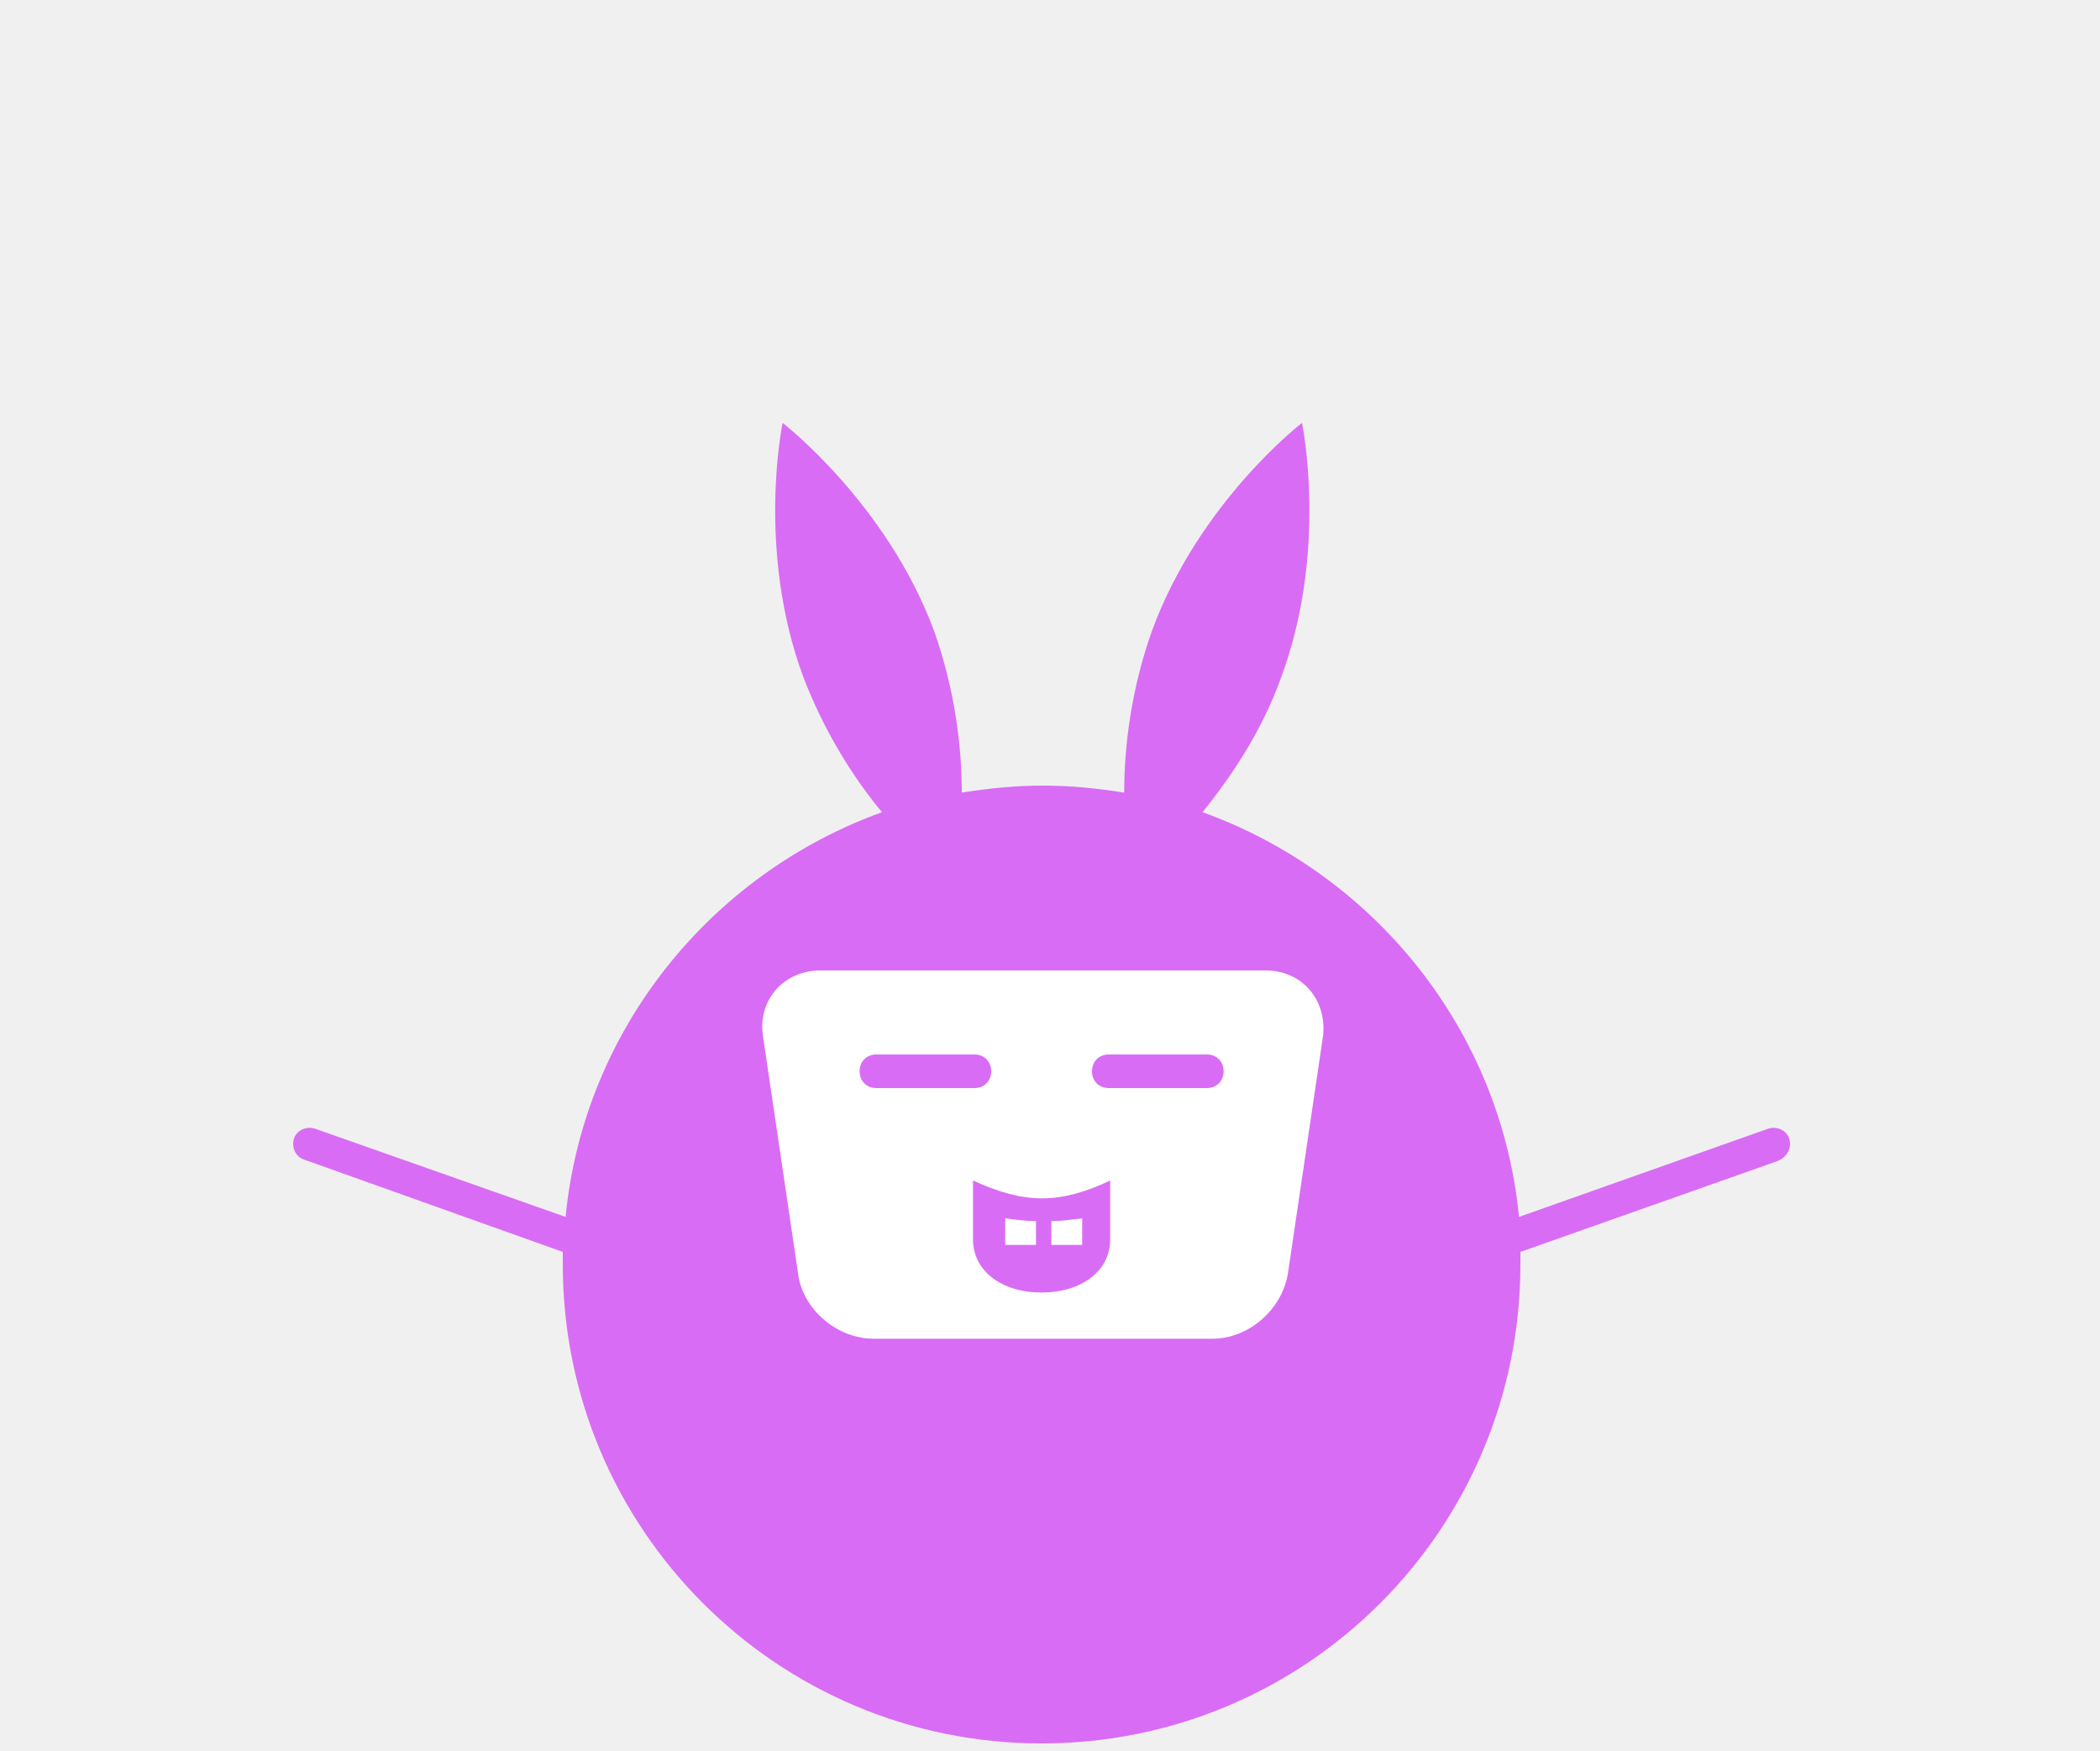
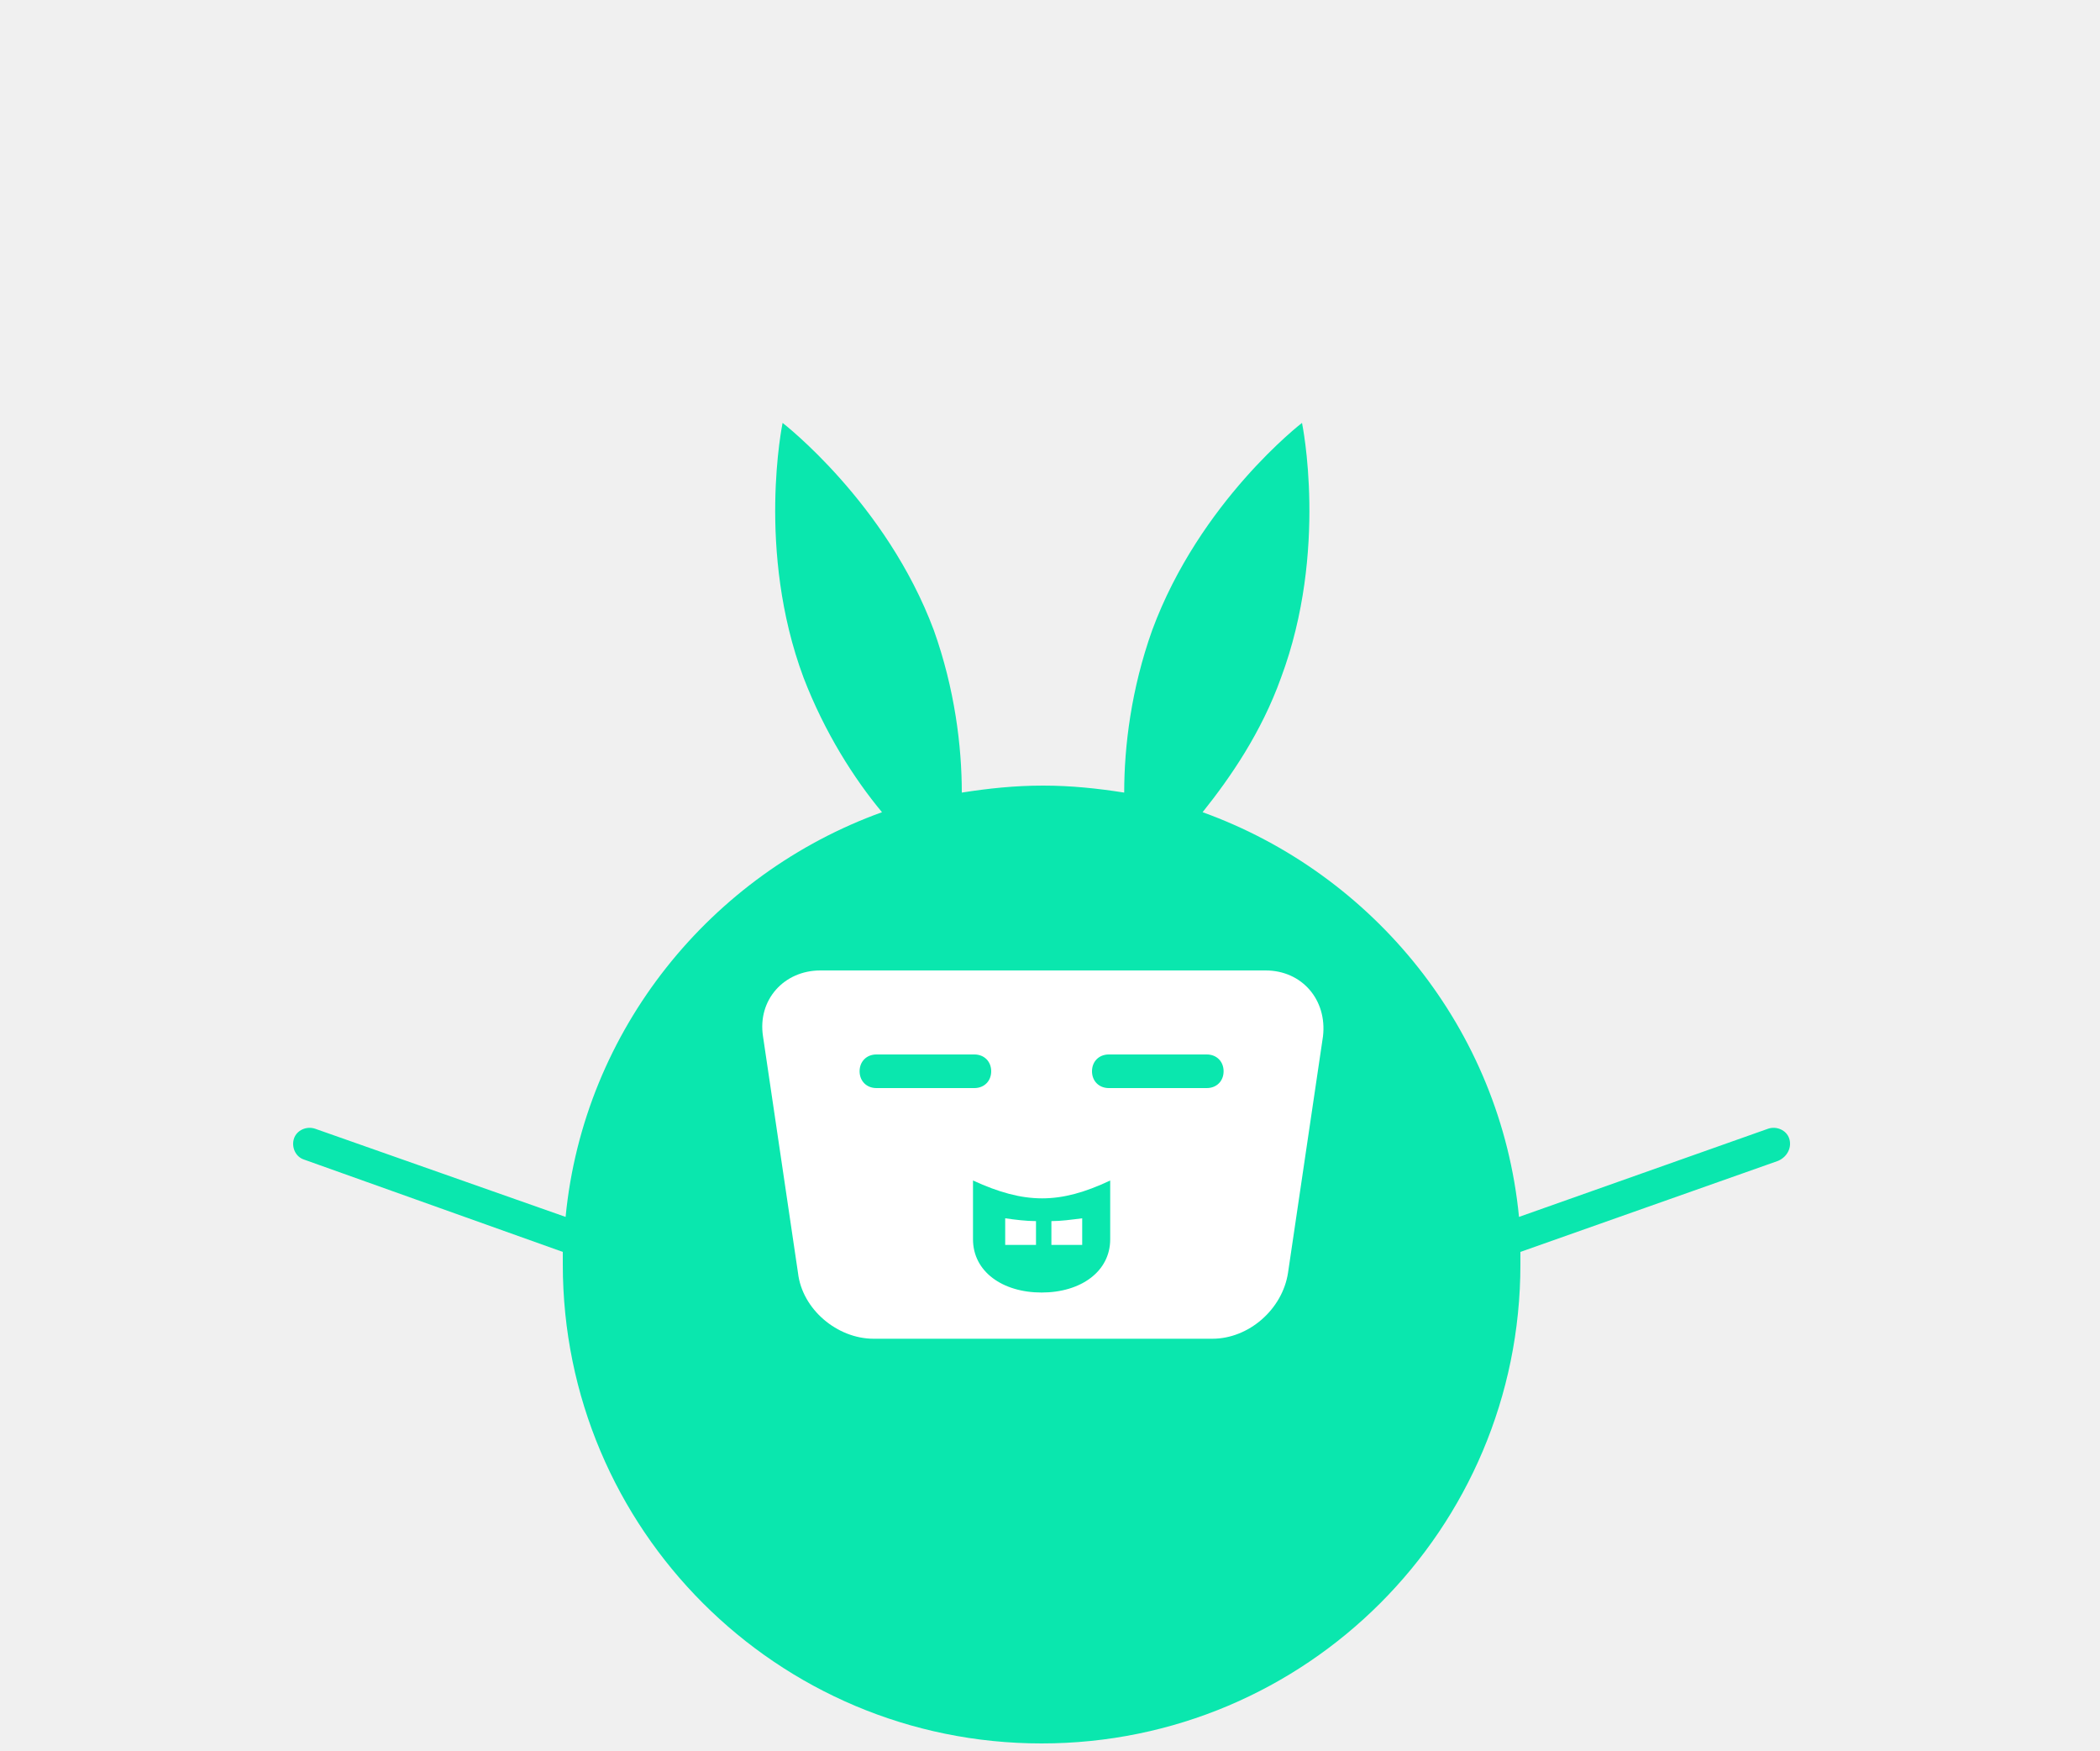
<svg xmlns="http://www.w3.org/2000/svg" version="1.1" x="0px" y="0px" viewBox="0 0 150 125" style="enable-background:new 0 0 150 125;" xml:space="preserve">
  <style type="text/css">
- 	.st0{fill:#D96CF4;}
- 	.st1{fill:#FFFFFF;}
+ 	.st0{fill:#0ae7ae;}
+ 	.st1{fill:#ffffff;}
</style>
  <path class="st0" d="M127.8,81.3c-0.2-0.6-0.9-0.9-1.5-0.7l-17.8,6.3C107.2,73.5,98.1,62.4,85.9,58c2-2.5,4.2-5.7,5.6-9.6  c3.4-9.1,1.5-18.2,1.5-18.2S85.7,35.8,82.3,45c-1.5,4.2-2,8.3-2,11.6c-1.9-0.3-3.8-0.5-5.8-0.5c-2,0-3.9,0.2-5.8,0.5  c0-3.3-0.5-7.4-2-11.6c-3.4-9.1-10.8-14.8-10.8-14.8s-1.9,9.1,1.5,18.2c1.5,3.9,3.6,7.2,5.6,9.6c-12.2,4.4-21.3,15.5-22.6,28.9  l-17.9-6.3c-0.6-0.2-1.3,0.1-1.5,0.7c-0.2,0.6,0.1,1.3,0.7,1.5l18.5,6.6c0,0.3,0,0.6,0,0.9c0,18.9,15.3,34.2,34.2,34.2  s34.2-15.3,34.2-34.2c0-0.3,0-0.6,0-0.9l18.4-6.5C127.7,82.6,128,81.9,127.8,81.3z" />
  <path id="face2_1_" class="st1" d="M92,90.9c-0.4,2.6-2.8,4.7-5.4,4.7h-7.1c-2.6,0-6.9,0-9.5,0h-7.6c-2.6,0-5.1-2.1-5.4-4.7L54.5,74  c-0.4-2.6,1.5-4.7,4.1-4.7h31.8c2.6,0,4.4,2.1,4.1,4.7L92,90.9z" />
  <path class="st0" d="M69.5,84.3c0,1.7,0,2.5,0,4.2c0,2.3,2.1,3.8,4.9,3.8s4.9-1.5,4.9-3.8c0-1.7,0-2.5,0-4.2  C75.7,86,73.2,86,69.5,84.3z" />
  <path class="st1" d="M75.1,87.2v1.7h2.2V87C76.5,87.1,75.8,87.2,75.1,87.2z" />
  <path class="st1" d="M71.8,87v1.9H74v-1.7C73.3,87.2,72.5,87.1,71.8,87z" />
  <g id="eyes11">
    <g>
      <path class="st0" d="M69.6,77.7h-7c-0.7,0-1.2-0.5-1.2-1.2s0.5-1.2,1.2-1.2h7c0.7,0,1.2,0.5,1.2,1.2S70.3,77.7,69.6,77.7z" />
    </g>
    <g>
      <path class="st0" d="M86.2,77.7h-7c-0.7,0-1.2-0.5-1.2-1.2s0.5-1.2,1.2-1.2h7c0.7,0,1.2,0.5,1.2,1.2S86.9,77.7,86.2,77.7z" />
    </g>
  </g>
</svg>
